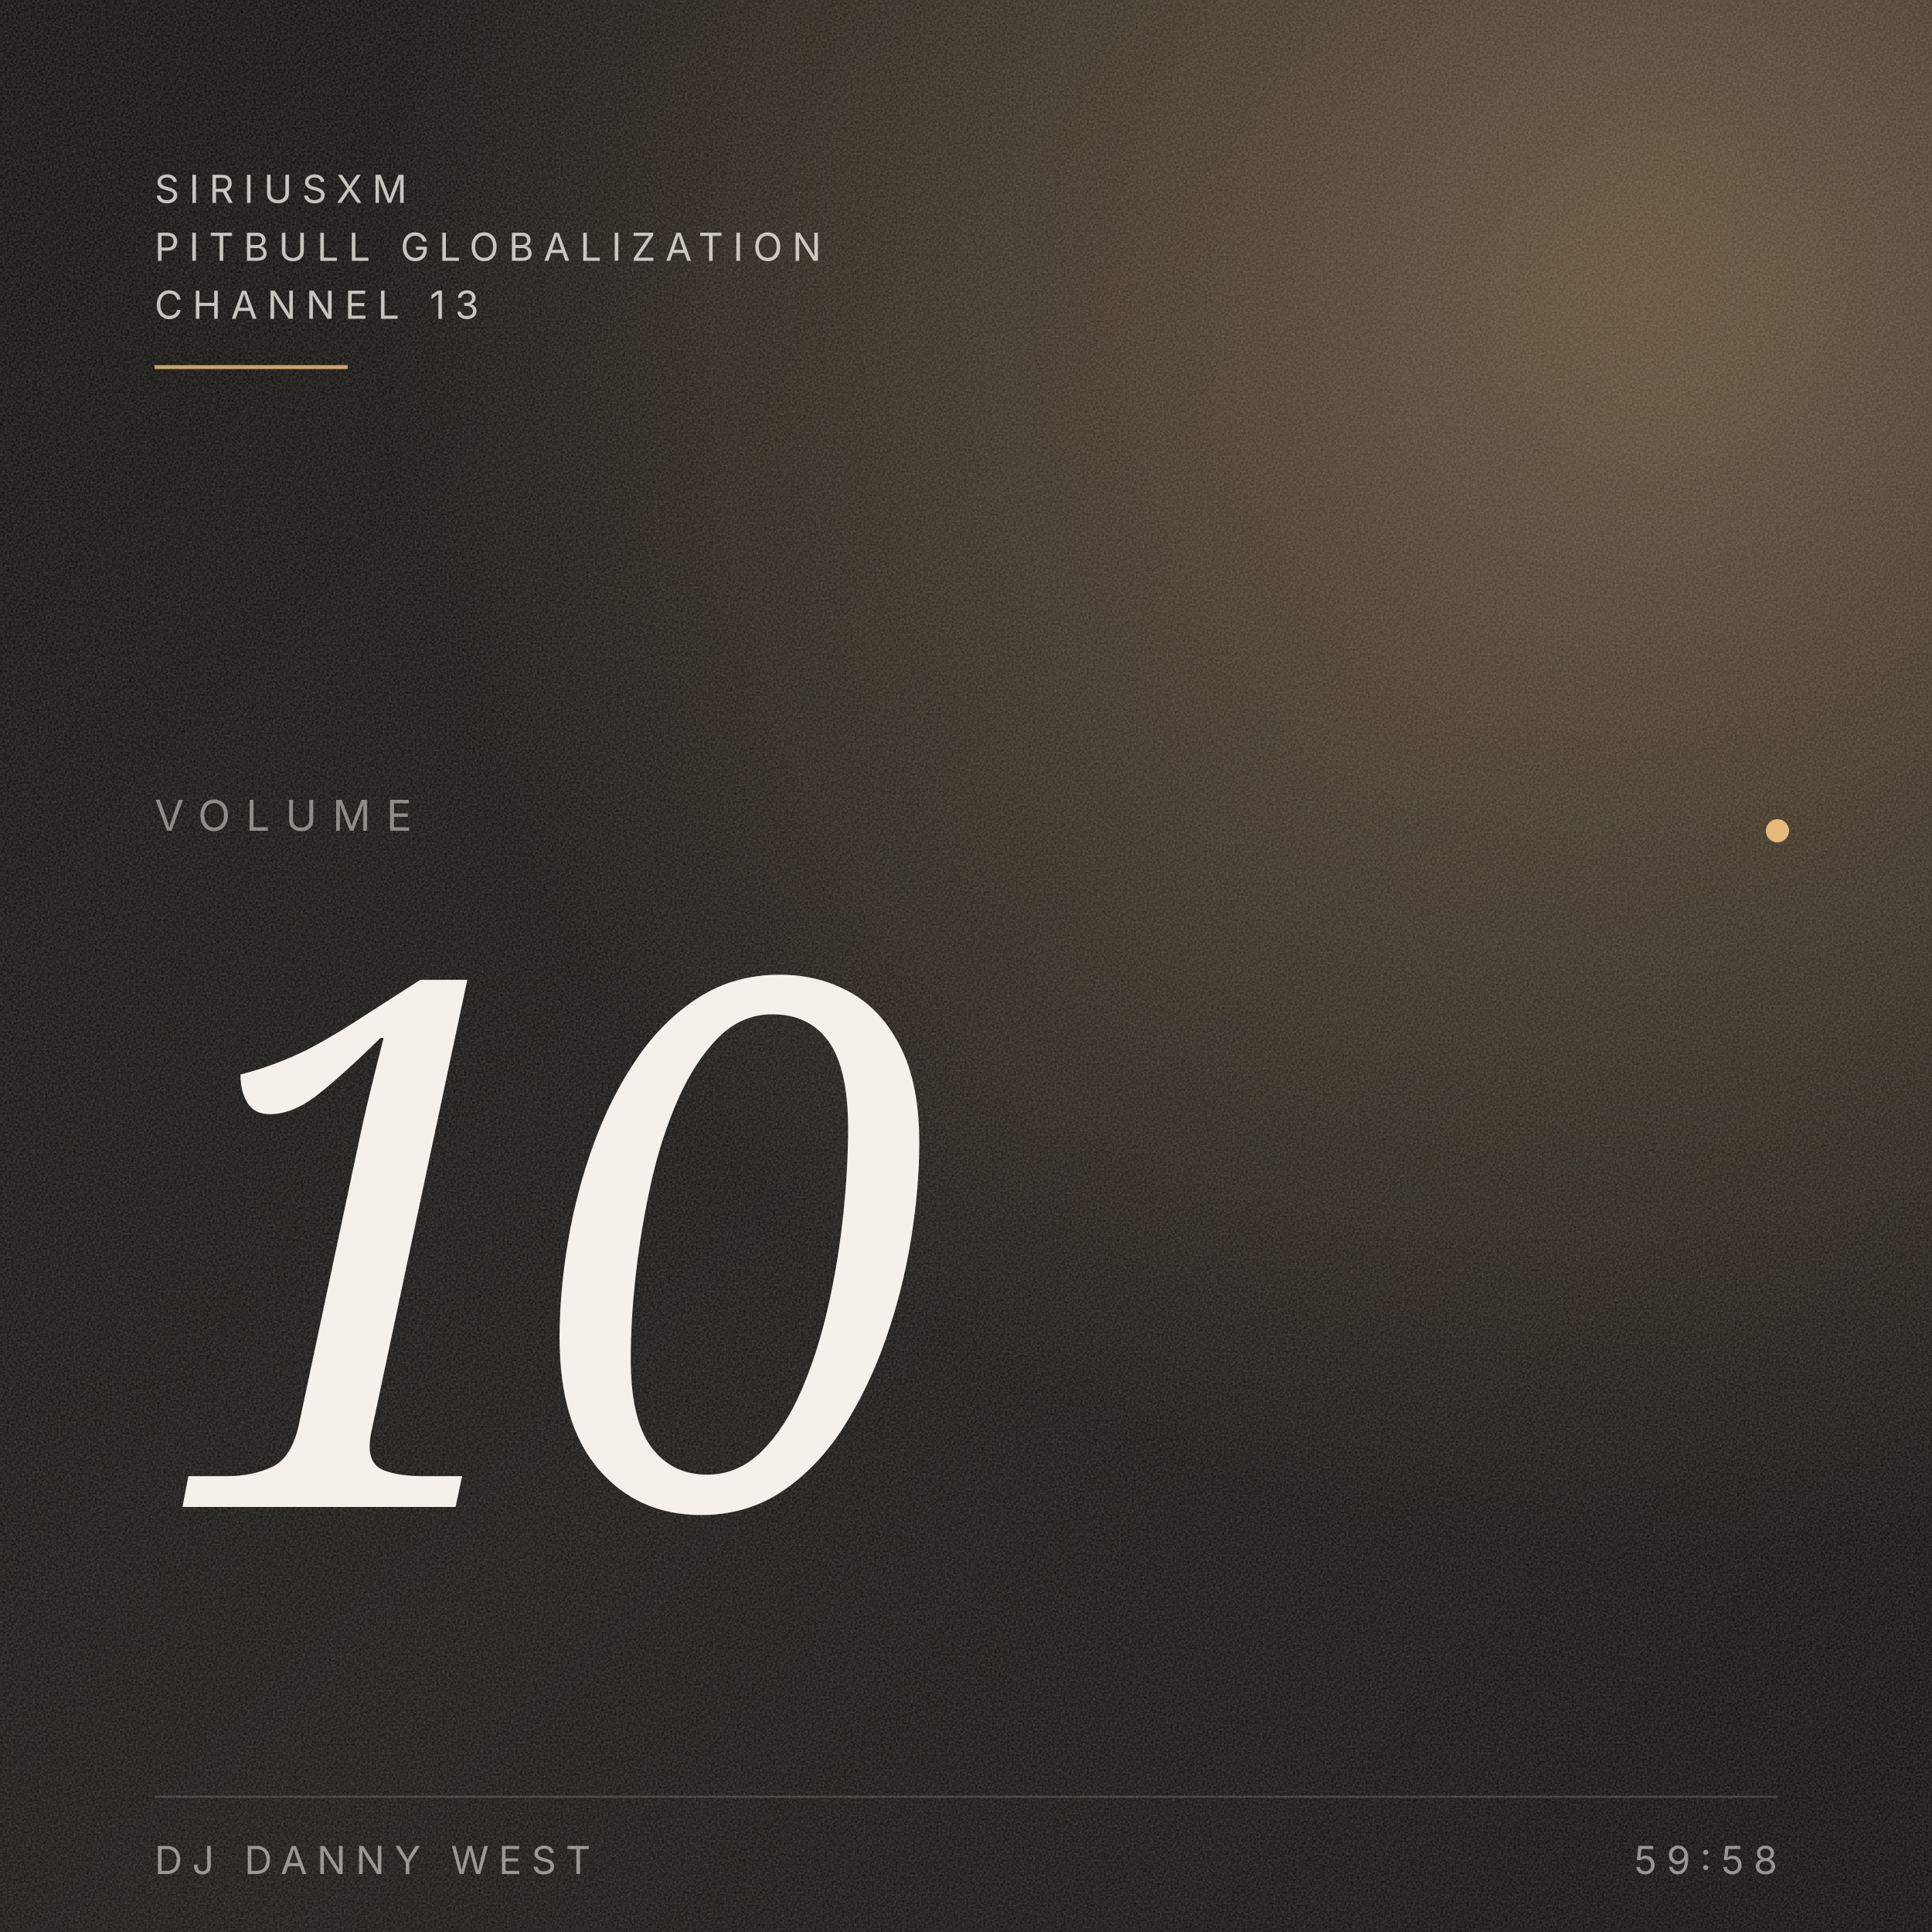
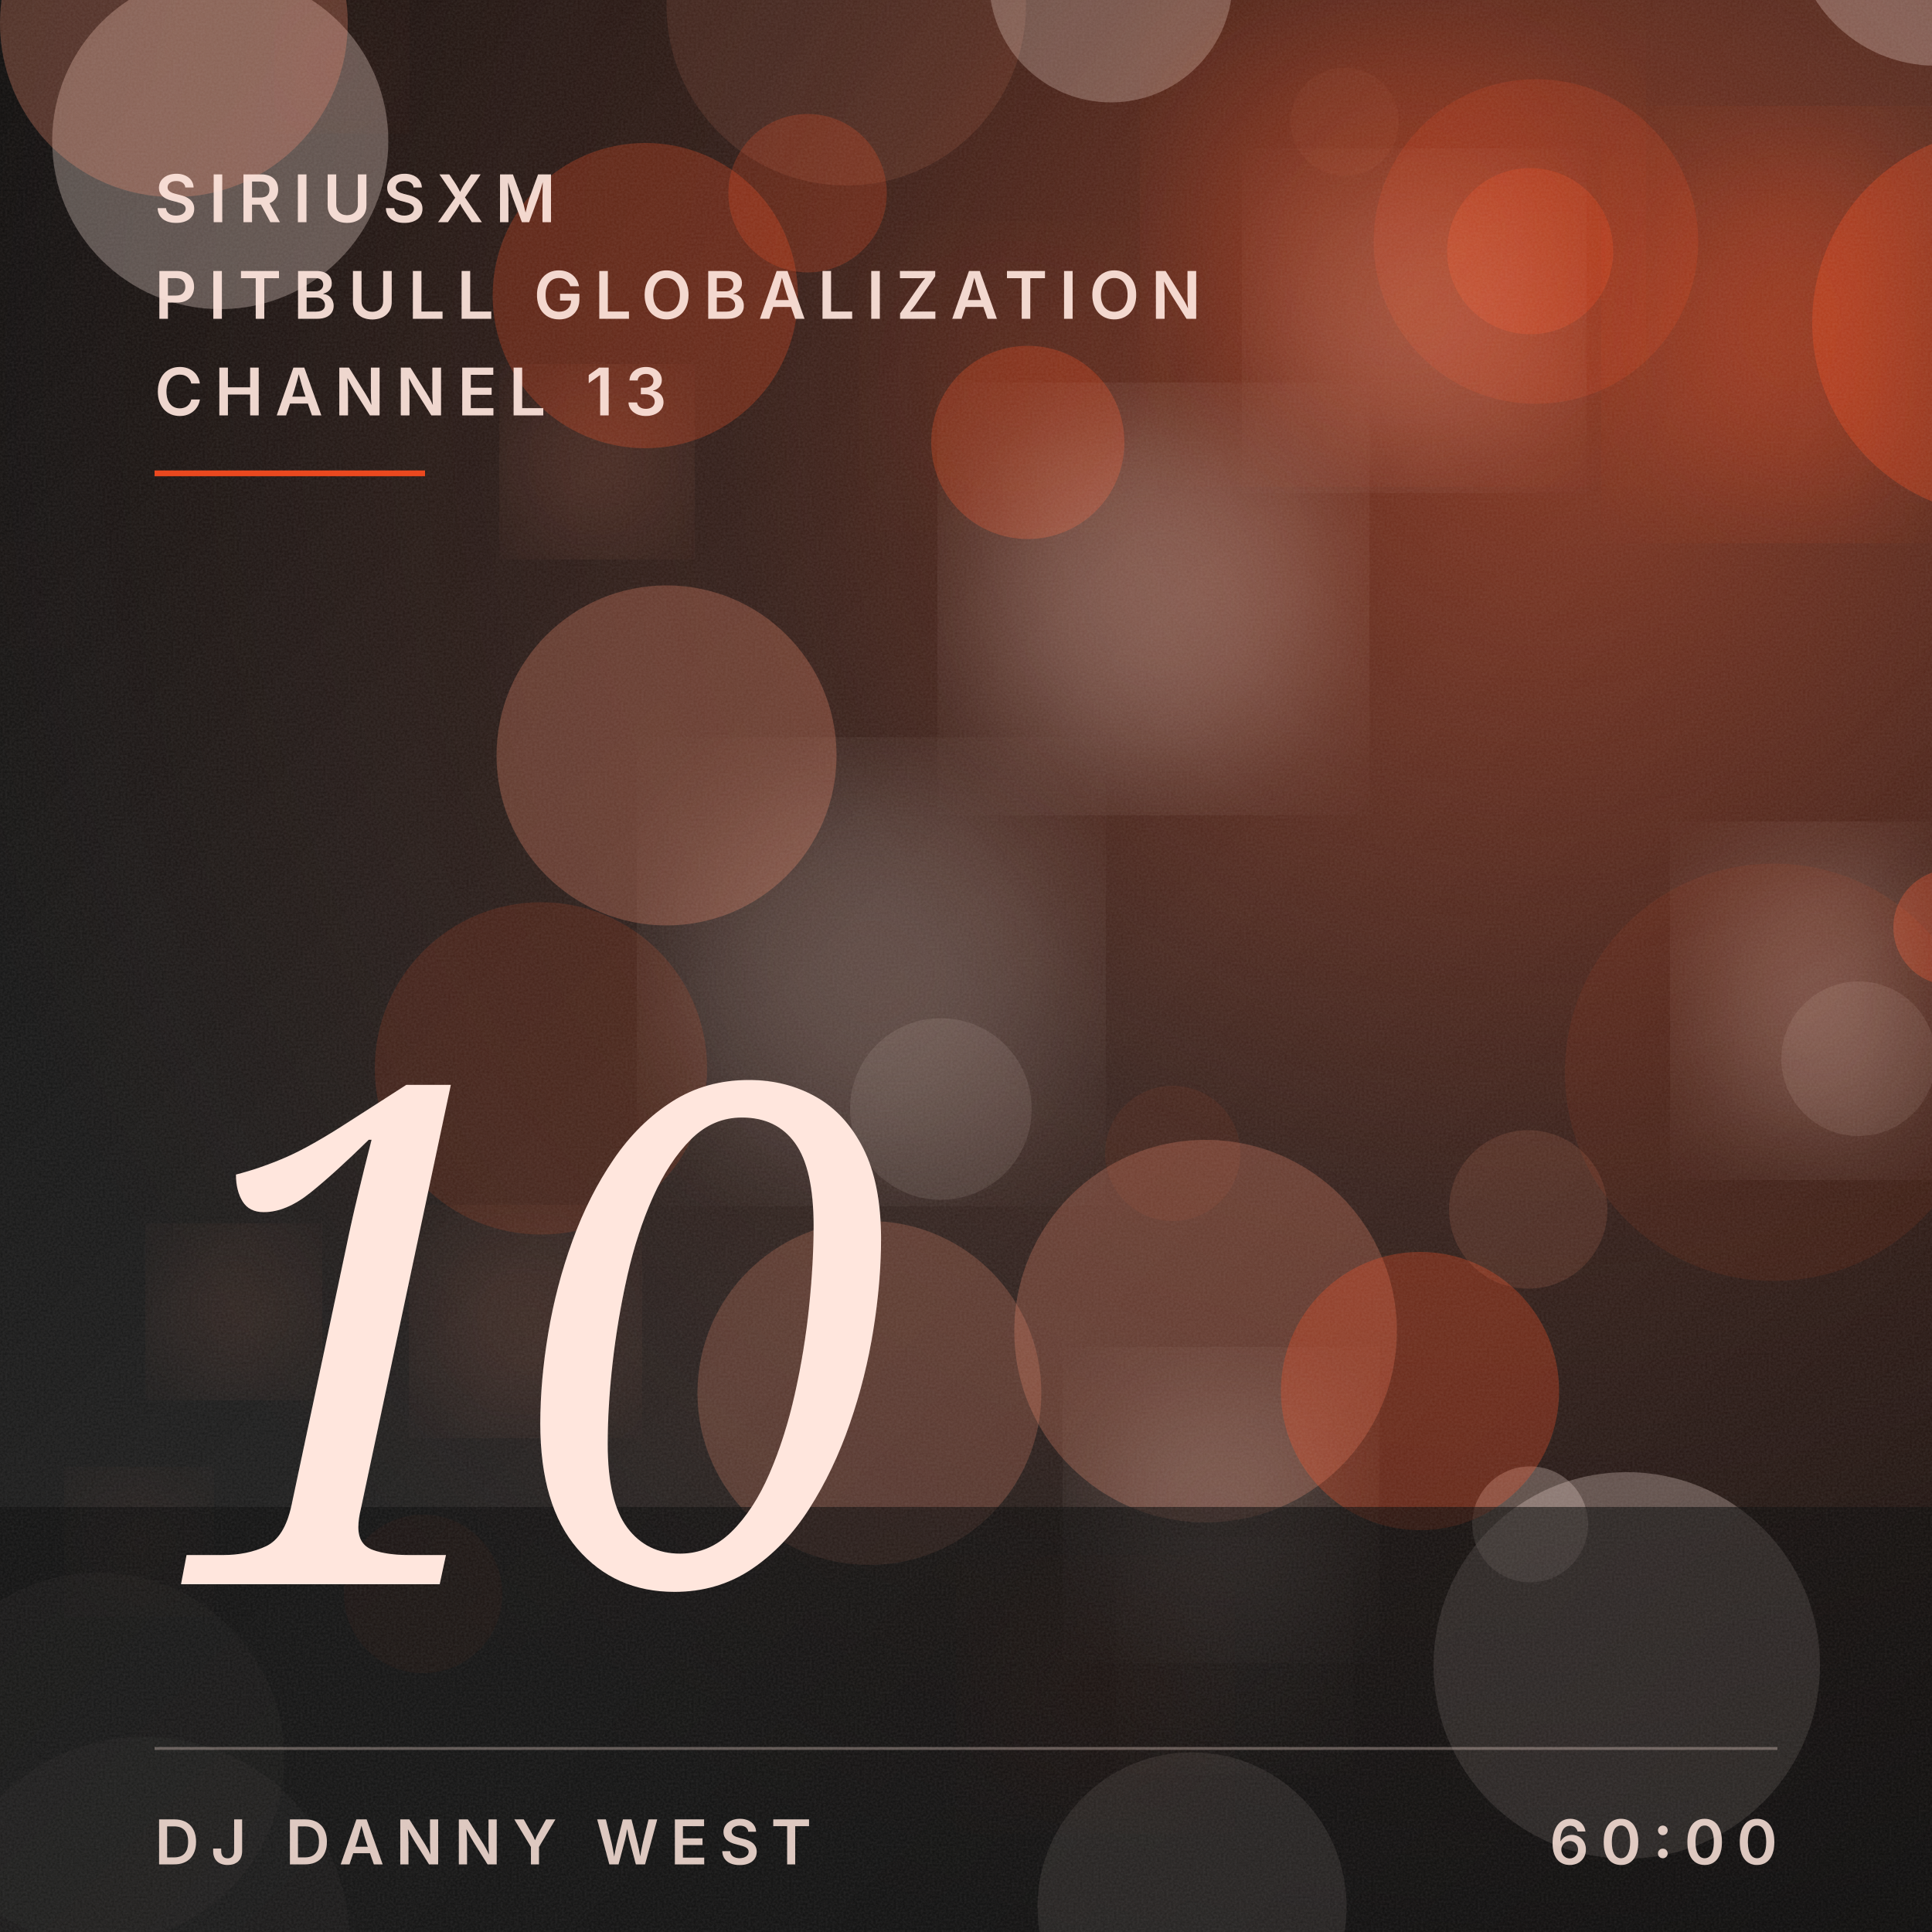
<svg xmlns="http://www.w3.org/2000/svg" viewBox="0 0 1000 1000" preserveAspectRatio="xMidYMid slice">
  <defs>
    <linearGradient id="bg" x1="0" y1="0" x2="1" y2="1">
-       <stop offset="0" stop-color="#0A0907" />
-       <stop offset="0.55" stop-color="#14110D" />
-       <stop offset="1" stop-color="#0A0907" />
+       <stop offset="0" stop-color="#0A0A0A" />
+       <stop offset="0.55" stop-color="#1F1F1F" />
+       <stop offset="1" stop-color="#0A0A0A" />
    </linearGradient>
-     <radialGradient id="ember" cx="0.85" cy="0.15" r="0.65">
-       <stop offset="0" stop-color="#E5B97A" stop-opacity="0.35" />
-       <stop offset="1" stop-color="#E5B97A" stop-opacity="0" />
+     <radialGradient id="accentGlow" cx="0.8" cy="0.2" r="0.85">
+       <stop offset="0" stop-color="#FF4D1F" stop-opacity="0.45" />
+       <stop offset="0.5" stop-color="#FF4D1F" stop-opacity="0.12" />
+       <stop offset="1" stop-color="#FF4D1F" stop-opacity="0" />
    </radialGradient>
    <filter id="grain" x="0" y="0" width="100%" height="100%">
-       <feTurbulence type="fractalNoise" baseFrequency="0.9" numOctaves="3" stitchTiles="stitch" />
-       <feColorMatrix values="0 0 0 0 0.96  0 0 0 0 0.94  0 0 0 0 0.92  0 0 0 0.5 0" />
+       <feTurbulence type="fractalNoise" baseFrequency="0.85" numOctaves="2" seed="47" stitchTiles="stitch" />
+       <feColorMatrix values="0 0 0 0 0.96  0 0 0 0 0.94  0 0 0 0 0.92  0 0 0 0.18 0" />
+     </filter>
+     <filter id="softblur">
+       <feGaussianBlur stdDeviation="40" />
    </filter>
  </defs>
  <rect width="1000" height="1000" fill="url(#bg)" />
-   <rect width="1000" height="1000" fill="url(#ember)" />
-   <rect width="1000" height="1000" filter="url(#grain)" opacity="0.45" />
-   <g font-family="Inter, system-ui, sans-serif" fill="#F5F1EA">
-     <text x="80" y="105" font-size="20" letter-spacing="5" fill-opacity="0.78">SIRIUSXM</text>
-     <text x="80" y="135" font-size="20" letter-spacing="5" fill-opacity="0.78">PITBULL GLOBALIZATION</text>
-     <text x="80" y="165" font-size="20" letter-spacing="5" fill-opacity="0.78">CHANNEL 13</text>
-     <line x1="80" y1="190" x2="180" y2="190" stroke="#E5B97A" stroke-opacity="0.85" stroke-width="2" />
+   <rect width="1000" height="1000" fill="url(#accentGlow)" />
+   <circle cx="942" cy="168" r="94" fill="#FF4D1F" opacity="0.30" filter="url(#softblur)" />
+   <circle cx="438" cy="3" r="93" fill="#FF9070" opacity="0.11" />
+   <circle cx="280" cy="553" r="86" fill="#FF4D1F" opacity="0.14" />
+   <circle cx="607" cy="597" r="35" fill="#FF4D1F" opacity="0.07" />
+   <circle cx="792" cy="789" r="30" fill="#FFE6DD" opacity="0.26" />
+   <circle cx="1010" cy="480" r="30" fill="#FF4D1F" opacity="0.31" />
+   <circle cx="532" cy="229" r="50" fill="#FF4D1F" opacity="0.27" />
+   <circle cx="957" cy="518" r="77" fill="#FFE6DD" opacity="0.28" filter="url(#softblur)" />
+   <circle cx="575" cy="-10" r="63" fill="#FFE6DD" opacity="0.26" />
+   <circle cx="624" cy="689" r="99" fill="#FF9070" opacity="0.25" />
+   <circle cx="1038" cy="167" r="100" fill="#FF4D1F" opacity="0.30" />
+   <circle cx="72" cy="798" r="32" fill="#FF9070" opacity="0.22" filter="url(#softblur)" />
+   <circle cx="792" cy="130" r="43" fill="#FF4D1F" opacity="0.24" />
+   <circle cx="487" cy="574" r="47" fill="#FFE6DD" opacity="0.10" />
+   <circle cx="795" cy="125" r="84" fill="#FF4D1F" opacity="0.16" />
+   <circle cx="525" cy="195" r="67" fill="#FF4D1F" opacity="0.05" filter="url(#softblur)" />
+   <circle cx="75" cy="1005" r="106" fill="#FFE6DD" opacity="0.07" />
+   <circle cx="451" cy="503" r="101" fill="#FFE6DD" opacity="0.20" filter="url(#softblur)" />
+   <circle cx="791" cy="626" r="41" fill="#FF9070" opacity="0.13" />
+   <circle cx="272" cy="684" r="50" fill="#FF9070" opacity="0.19" filter="url(#softblur)" />
+   <circle cx="732" cy="166" r="74" fill="#FFE6DD" opacity="0.19" filter="url(#softblur)" />
+   <circle cx="617" cy="987" r="80" fill="#FFE6DD" opacity="0.22" />
+   <circle cx="418" cy="100" r="41" fill="#FF4D1F" opacity="0.22" />
+   <circle cx="632" cy="779" r="68" fill="#FFE6DD" opacity="0.20" filter="url(#softblur)" />
+   <circle cx="735" cy="720" r="72" fill="#FF4D1F" opacity="0.29" />
+   <circle cx="721" cy="121" r="109" fill="#FF4D1F" opacity="0.20" filter="url(#softblur)" />
+   <circle cx="219" cy="825" r="41" fill="#FF4D1F" opacity="0.09" />
+   <circle cx="345" cy="391" r="88" fill="#FF9070" opacity="0.27" />
+   <circle cx="114" cy="73" r="87" fill="#FFE6DD" opacity="0.30" />
+   <circle cx="962" cy="548" r="40" fill="#FFE6DD" opacity="0.10" />
+   <circle cx="1002" cy="-40" r="74" fill="#FFE6DD" opacity="0.27" />
+   <circle cx="121" cy="679" r="38" fill="#FF9070" opacity="0.24" filter="url(#softblur)" />
+   <circle cx="639" cy="857" r="51" fill="#FFE6DD" opacity="0.12" filter="url(#softblur)" />
+   <circle cx="90" cy="12" r="90" fill="#FF9070" opacity="0.28" />
+   <circle cx="2" cy="308" r="31" fill="#FF4D1F" opacity="0.06" filter="url(#softblur)" />
+   <circle cx="842" cy="862" r="100" fill="#FFE6DD" opacity="0.27" />
+   <circle cx="309" cy="239" r="42" fill="#FF9070" opacity="0.28" filter="url(#softblur)" />
+   <circle cx="51" cy="910" r="96" fill="#FFE6DD" opacity="0.06" />
+   <circle cx="918" cy="555" r="108" fill="#FF4D1F" opacity="0.08" />
+   <circle cx="696" cy="63" r="28" fill="#FF9070" opacity="0.05" />
+   <circle cx="597" cy="310" r="93" fill="#FFE6DD" opacity="0.26" filter="url(#softblur)" />
+   <circle cx="177" cy="34" r="29" fill="#FF4D1F" opacity="0.19" filter="url(#softblur)" />
+   <circle cx="567" cy="877" r="60" fill="#FF4D1F" opacity="0.10" filter="url(#softblur)" />
+   <circle cx="334" cy="153" r="79" fill="#FF4D1F" opacity="0.26" />
+   <circle cx="450" cy="721" r="89" fill="#FF9070" opacity="0.22" />
+   <rect x="0" y="780" width="1000" height="220" fill="#0A0A0A" opacity="0.6" />
+   <rect width="1000" height="1000" filter="url(#grain)" opacity="0.55" />
+   <g font-family="Inter, system-ui, sans-serif" fill="#FFE6DD" fill-opacity="0.92" font-weight="600">
+     <text x="80" y="115" font-size="34" letter-spacing="6">SIRIUSXM</text>
+     <text x="80" y="165" font-size="34" letter-spacing="6">PITBULL GLOBALIZATION</text>
+     <text x="80" y="215" font-size="34" letter-spacing="6">CHANNEL 13</text>
+     <line x1="80" y1="245" x2="220" y2="245" stroke="#FF4D1F" stroke-opacity="0.9" stroke-width="3" />
  </g>
-   <g font-family="Inter, system-ui, sans-serif" fill="#F5F1EA" fill-opacity="0.5">
-     <text x="80" y="430" font-size="22" letter-spacing="8">VOLUME</text>
-   </g>
-   <g font-family="Fraunces, Georgia, serif" fill="#F5F1EA" style="font-variation-settings: 'opsz' 144;">
-     <text x="80" y="780" font-size="380" font-style="italic" font-weight="300" letter-spacing="-18">10</text>
-   </g>
-   <circle cx="920" cy="430" r="6" fill="#E5B97A" />
-   <g font-family="Inter, system-ui, sans-serif" fill="#F5F1EA" fill-opacity="0.55">
-     <line x1="80" y1="930" x2="920" y2="930" stroke="#F5F1EA" stroke-opacity="0.18" stroke-width="1" />
-     <text x="80" y="970" font-size="20" letter-spacing="5">DJ DANNY WEST</text>
-     <text x="920" y="970" text-anchor="end" font-size="20" letter-spacing="5">59:58</text>
+   <text x="80" y="820" font-family="Fraunces, Georgia, serif" font-size="360" font-style="italic" font-weight="300" fill="#FFE6DD" letter-spacing="-16">10</text>
+   <g font-family="Inter, system-ui, sans-serif" fill="#FFE6DD" fill-opacity="0.85" font-weight="600">
+     <line x1="80" y1="905" x2="920" y2="905" stroke="#FFE6DD" stroke-opacity="0.32" stroke-width="1.5" />
+     <text x="80" y="965" font-size="32" letter-spacing="6">DJ DANNY WEST</text>
+     <text x="920" y="965" text-anchor="end" font-size="32" letter-spacing="6">60:00</text>
  </g>
</svg>
